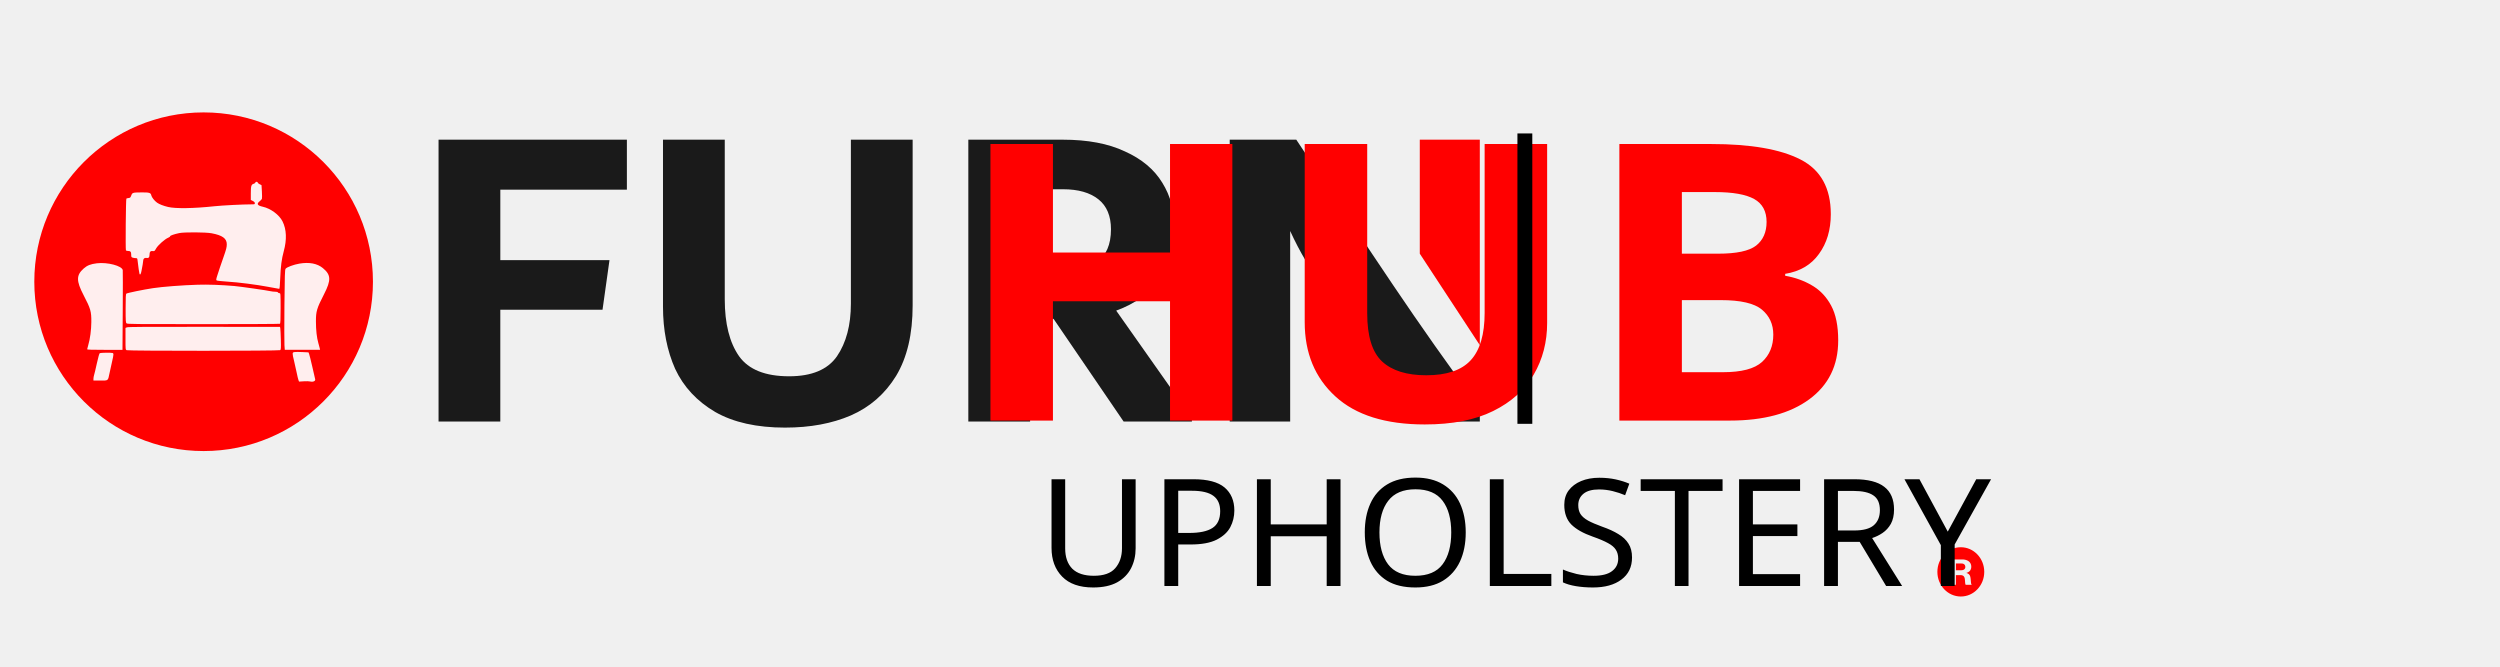
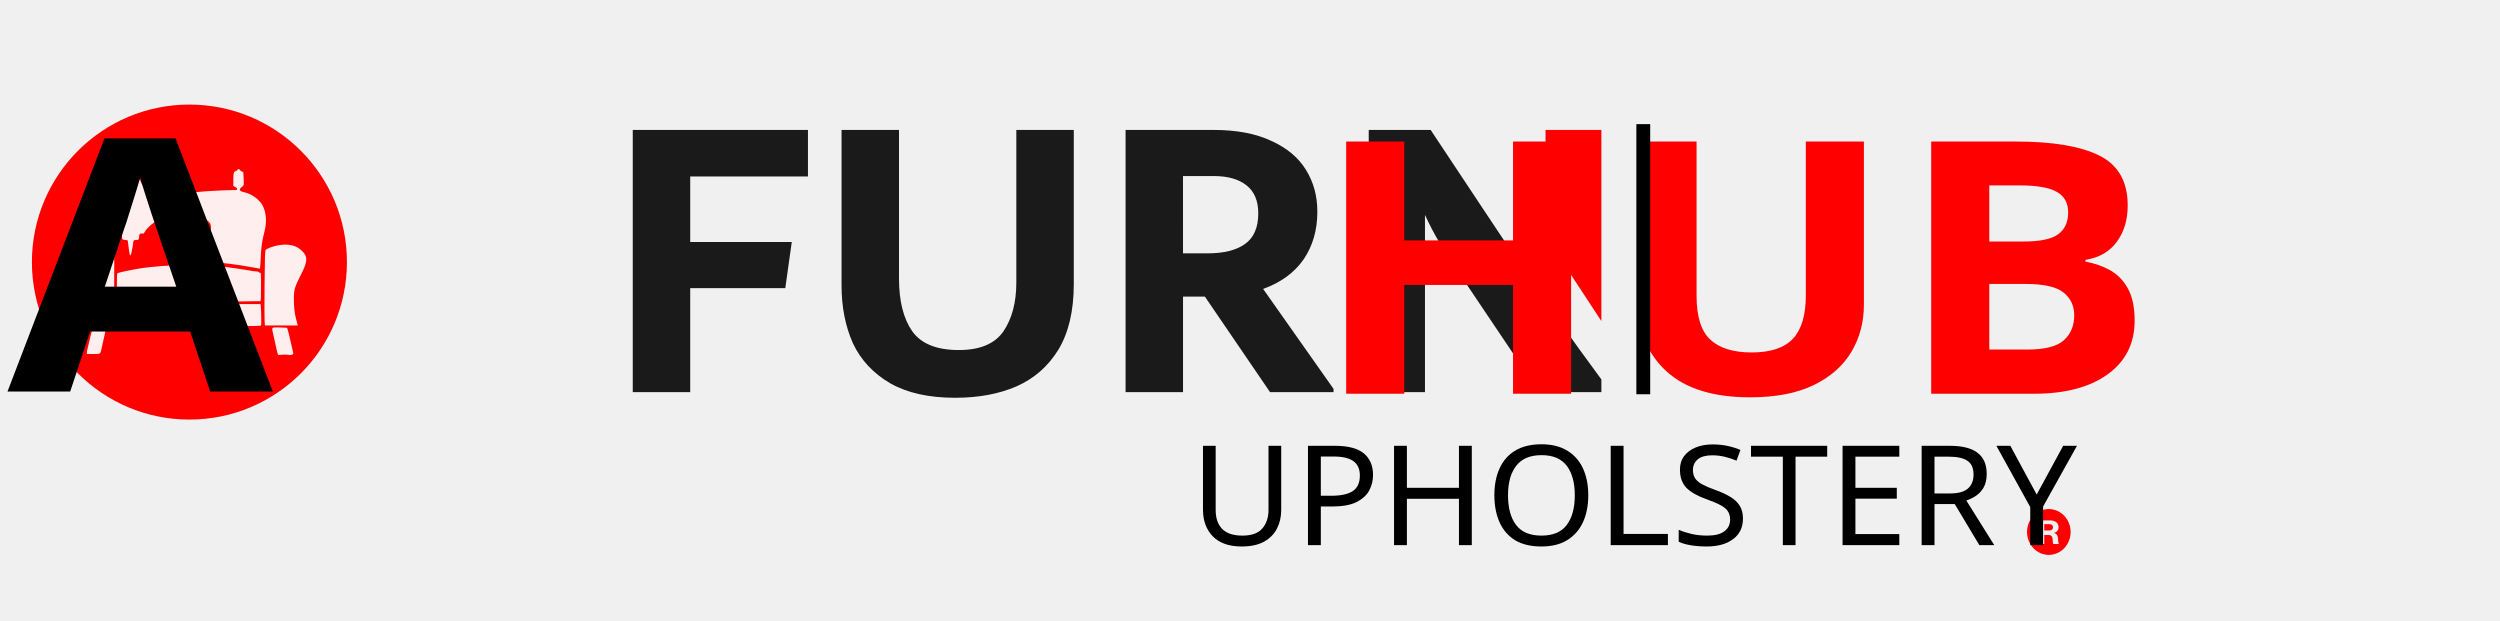
- <svg xmlns="http://www.w3.org/2000/svg" version="1.1" id="svg2623" width="600" height="160" viewBox="0 0 600 160" xml:space="preserve">
+ <svg xmlns="http://www.w3.org/2000/svg" version="1.1" id="svg2623" width="645" height="160" viewBox="0 0 645 160" xml:space="preserve">
  <defs id="defs2627" />
-   <g id="g2629">
-     <g id="g312" transform="matrix(1.922713,0,0,1.922713,193.5135,75.11341)">
-       <g aria-label="A" transform="matrix(0.6620188,0,0,0.6755535,-72.36317,9.014757)" id="text1466" style="font-weight:bold;font-size:88.61px;font-family:'Arial Nova';-inkscape-font-specification:'Arial Nova Bold';stroke:#999999;stroke-width:0" />
-       <g id="g8307">
-         <g id="g5984" style="fill:#ff0000" transform="matrix(1.740307,0,0,1.829014,-204.7882,-31.70658)" />
-         <g id="g4151" transform="matrix(0.7461123,0,0,0.7461123,-36.73901,-96.56563)">
-           <g aria-label="FURN" transform="matrix(1.784109,0,0,1.78411,-189.1609,-37.46401)" id="text3851" style="font-weight:bold;font-size:40.786px;font-family:'Times New Roman';-inkscape-font-specification:'Times New Roman,  Bold';text-align:end;text-anchor:end;fill:#1a1a1a;stroke:#000000;stroke-width:0">
-             <path d="M 116.8,81.982 H 104.932 v 6.607 h 10.237 l -0.653,4.65 h -9.585 v 10.482 H 99.14 V 77.292 h 17.66 z" style="font-family:Dubai;-inkscape-font-specification:'Dubai Bold'" id="path4007" />
-             <path d="m 131.646,104.292 q -3.997,0 -6.566,-1.468 -2.569,-1.509 -3.752,-4.038 -1.142,-2.569 -1.142,-5.832 v -15.662 h 5.792 v 14.968 q 0,3.426 1.346,5.343 1.346,1.876 4.69,1.876 3.181,0 4.486,-1.876 1.305,-1.917 1.305,-4.935 v -15.376 h 5.792 v 15.539 q 0,4.038 -1.55,6.607 -1.55,2.529 -4.242,3.711 -2.651,1.142 -6.159,1.142 z" style="font-family:Dubai;-inkscape-font-specification:'Dubai Bold'" id="path4009" />
-             <path d="m 169.781,103.394 v 0.326 h -6.403 l -6.566,-9.625 h -2.202 v 9.625 h -5.792 V 77.292 h 8.85 q 3.508,0 5.832,1.101 2.366,1.06 3.508,2.937 1.142,1.835 1.142,4.201 0,2.773 -1.387,4.813 -1.387,1.998 -4.079,2.977 z M 154.608,89.731 h 2.488 q 2.447,0 3.752,-0.938 1.346,-0.938 1.346,-3.1 0,-1.876 -1.183,-2.814 -1.183,-0.938 -3.304,-0.938 h -3.1 z" style="font-family:Dubai;-inkscape-font-specification:'Dubai Bold'" id="path4011" />
-             <path id="path4013" style="font-family:Dubai;-inkscape-font-specification:'Dubai Bold';fill:#ff0000" d="m 191.152,87.982 5.628,8.578 V 77.292 h -5.628 z" />
-             <path id="path4018" style="font-family:Dubai;-inkscape-font-specification:'Dubai Bold'" d="m 173.329,77.292 v 26.429 h 5.669 V 85.856 c 0.462,1.006 0.938,1.917 1.427,2.733 0.489,0.789 1.088,1.727 1.795,2.814 l 8.28,12.317 h 6.281 v -1.279 c -6.245,-8.449 -9.614,-13.736 -17.211,-25.15 z" />
-           </g>
-           <text xml:space="preserve" style="font-weight:300;font-size:37.523px;font-family:'Neue Haas Grotesk Text Pro';-inkscape-font-specification:'Neue Haas Grotesk Text Pro Light';text-align:center;text-anchor:middle;fill:#ff0000;stroke:#999999;stroke-width:0" x="245.932" y="103.748" id="text1301" transform="matrix(1.843541,0,0,1.726594,-204.7882,-31.70658)">
-             <tspan id="tspan1299" x="245.932" y="103.748" style="font-style:normal;font-variant:normal;font-weight:bold;font-stretch:normal;font-family:'Neue Haas Grotesk Text Pro';-inkscape-font-specification:'Neue Haas Grotesk Text Pro Bold';fill:#ff0000;stroke-width:0">HUB</tspan>
+   <g id="g312" transform="matrix(1.922713,0,0,1.922713,193.5135,75.11341)">
+     <g aria-label="A" transform="matrix(0.6620188,0,0,0.6755535,-72.36317,9.014757)" id="text1466" style="font-weight:bold;font-size:88.61px;font-family:'Arial Nova';-inkscape-font-specification:'Arial Nova Bold';stroke:#999999;stroke-width:0" />
+     <g id="g8307">
+       <g id="g5984" style="fill:#ff0000" transform="matrix(1.740307,0,0,1.829014,-204.7882,-31.70658)" />
+       <g aria-label="FURN" transform="matrix(1.331146,0,0,1.331146,-147.7085,-124.518)" id="text3851" style="font-weight:bold;font-size:40.786px;font-family:'Times New Roman';-inkscape-font-specification:'Times New Roman,  Bold';text-align:end;text-anchor:end;fill:#1a1a1a;stroke:#000000;stroke-width:0">
+         <path d="M 116.8,81.982 H 104.932 v 6.607 h 10.237 l -0.653,4.65 h -9.585 v 10.482 H 99.14 V 77.292 h 17.66 z" style="font-family:Dubai;-inkscape-font-specification:'Dubai Bold'" id="path4007" />
+         <path d="m 131.646,104.292 q -3.997,0 -6.566,-1.468 -2.569,-1.509 -3.752,-4.038 -1.142,-2.569 -1.142,-5.832 v -15.662 h 5.792 v 14.968 q 0,3.426 1.346,5.343 1.346,1.876 4.69,1.876 3.181,0 4.486,-1.876 1.305,-1.917 1.305,-4.935 v -15.376 h 5.792 v 15.539 q 0,4.038 -1.55,6.607 -1.55,2.529 -4.242,3.711 -2.651,1.142 -6.159,1.142 z" style="font-family:Dubai;-inkscape-font-specification:'Dubai Bold'" id="path4009" />
+         <path d="m 169.781,103.394 v 0.326 h -6.403 l -6.566,-9.625 h -2.202 v 9.625 h -5.792 V 77.292 h 8.85 q 3.508,0 5.832,1.101 2.366,1.06 3.508,2.937 1.142,1.835 1.142,4.201 0,2.773 -1.387,4.813 -1.387,1.998 -4.079,2.977 z M 154.608,89.731 h 2.488 q 2.447,0 3.752,-0.938 1.346,-0.938 1.346,-3.1 0,-1.876 -1.183,-2.814 -1.183,-0.938 -3.304,-0.938 h -3.1 z" style="font-family:Dubai;-inkscape-font-specification:'Dubai Bold'" id="path4011" />
+         <path id="path4013" style="font-family:Dubai;-inkscape-font-specification:'Dubai Bold';fill:#ff0000" d="m 191.152,87.982 5.628,8.578 V 77.292 h -5.628 z" />
+         <path id="path4018" style="font-family:Dubai;-inkscape-font-specification:'Dubai Bold'" d="m 173.329,77.292 v 26.429 h 5.669 V 85.856 c 0.462,1.006 0.938,1.917 1.427,2.733 0.489,0.789 1.088,1.727 1.795,2.814 l 8.28,12.317 h 6.281 v -1.279 c -6.245,-8.449 -9.614,-13.736 -17.211,-25.15 z" />
+       </g>
+       <text xml:space="preserve" style="font-weight:300;font-size:49.46px;font-family:'Neue Haas Grotesk Text Pro';-inkscape-font-specification:'Neue Haas Grotesk Text Pro Light';text-align:center;text-anchor:middle;fill:#ff0000;stroke:#999999;stroke-width:0" x="171.444" y="14.368" id="text1301" transform="scale(1.043534,0.9582819)">
+         <tspan id="tspan1299" x="171.444" y="14.368" style="font-style:normal;font-variant:normal;font-weight:bold;font-stretch:normal;font-family:'Neue Haas Grotesk Text Pro';-inkscape-font-specification:'Neue Haas Grotesk Text Pro Bold';fill:#ff0000;stroke-width:0">HUB</tspan>
+       </text>
+       <ellipse style="fill:#ff0000;stroke:#000000;stroke-width:0" id="path4075" cx="-75.229" cy="-3.9" rx="21.135" ry="21.135" />
+       <path style="fill:#ffffff;fill-opacity:0.932;stroke-width:0.065" d="m -61.941,8.549 c -0.118,-0.031 -0.476,-0.04 -0.796,-0.019 l -0.582,0.037 -0.075,-0.2 c -0.041,-0.11 -0.14,-0.523 -0.22,-0.919 -0.08,-0.396 -0.226,-1.053 -0.325,-1.462 -0.242,-0.994 -0.239,-1.061 0.046,-1.109 0.124,-0.021 0.57,-0.02 0.99,3.602e-4 l 0.763,0.039 0.078,0.186 c 0.043,0.102 0.225,0.834 0.405,1.625 0.18,0.791 0.339,1.485 0.354,1.541 0.061,0.23 -0.271,0.376 -0.636,0.279 z m -27.042,-0.336 c 2.11e-4,-0.124 0.036,-0.333 0.08,-0.465 0.044,-0.132 0.199,-0.789 0.346,-1.46 0.169,-0.774 0.303,-1.239 0.367,-1.273 0.112,-0.06 1.419,-0.075 1.594,-0.019 0.152,0.049 0.143,0.191 -0.064,1.087 -0.097,0.421 -0.24,1.066 -0.316,1.434 -0.201,0.974 -0.133,0.919 -1.153,0.919 h -0.855 l 3.35e-4,-0.225 z m 4.161,-3.565 c -0.16,-0.065 -0.161,-0.074 -0.161,-1.425 v -1.36 l 0.19,-0.072 c 0.146,-0.056 2.379,-0.07 9.643,-0.063 l 9.454,0.009 0.036,0.188 c 0.02,0.104 0.05,0.74 0.066,1.415 0.026,1.087 0.016,1.235 -0.088,1.302 -0.158,0.101 -18.891,0.106 -19.14,0.006 z m -4.948,-0.114 c 0,-0.037 0.062,-0.273 0.138,-0.525 0.227,-0.749 0.378,-1.882 0.385,-2.878 0.01,-1.333 -0.083,-1.651 -0.964,-3.35 -0.933,-1.797 -0.93,-2.498 0.012,-3.334 0.435,-0.386 0.861,-0.554 1.645,-0.65 1.317,-0.161 3.135,0.319 3.228,0.852 0.017,0.1 0.017,2.381 -8.04e-4,5.067 l -0.033,4.885 h -2.205 c -1.591,0 -2.205,-0.019 -2.205,-0.068 z m 24.628,-0.517 c -0.023,-0.321 -0.024,-2.567 -0.002,-4.99 0.034,-3.744 0.055,-4.427 0.145,-4.547 0.148,-0.198 1.017,-0.519 1.733,-0.641 1.223,-0.208 2.223,-0.015 2.923,0.564 1.016,0.84 1.045,1.496 0.144,3.254 -0.908,1.77 -1.017,2.14 -1.014,3.409 0.003,1.102 0.106,2.022 0.303,2.697 0.072,0.247 0.15,0.537 0.173,0.644 l 0.042,0.195 h -2.202 -2.202 L -65.141,4.017 Z M -84.849,1.296 c -0.103,-0.087 -0.117,-0.308 -0.117,-1.871 0,-1.394 0.02,-1.787 0.094,-1.839 0.133,-0.092 2.088,-0.495 3.314,-0.682 1.186,-0.181 3.653,-0.37 5.597,-0.43 1.282,-0.039 2.898,0.017 4.553,0.159 0.719,0.062 4.15,0.553 4.572,0.655 0.137,0.033 0.383,0.06 0.546,0.06 0.198,0 0.31,0.03 0.338,0.09 0.023,0.049 0.106,0.09 0.186,0.09 0.143,0 0.145,0.03 0.145,1.885 0,1.442 -0.021,1.896 -0.089,1.933 -0.049,0.027 -4.349,0.048 -9.556,0.048 -8.671,0 -9.476,-0.007 -9.583,-0.098 z m 17.728,-4.55 c -1.612,-0.299 -3.729,-0.569 -5.2,-0.663 -0.64,-0.041 -1.212,-0.103 -1.271,-0.14 -0.094,-0.058 -0.087,-0.131 0.064,-0.605 0.222,-0.698 0.43,-1.314 0.769,-2.277 0.357,-1.012 0.419,-1.253 0.421,-1.636 0.005,-0.724 -0.548,-1.124 -1.902,-1.376 -0.73,-0.136 -3.417,-0.151 -4.026,-0.022 -0.644,0.136 -1.143,0.31 -1.143,0.398 0,0.046 -0.104,0.125 -0.232,0.176 -0.415,0.166 -1.284,0.934 -1.512,1.337 -0.198,0.351 -0.218,0.366 -0.422,0.332 -0.282,-0.047 -0.407,0.096 -0.407,0.466 0,0.322 -0.123,0.448 -0.387,0.392 -0.217,-0.046 -0.399,0.093 -0.399,0.305 0,0.084 -0.031,0.319 -0.069,0.52 -0.038,0.202 -0.105,0.562 -0.149,0.801 -0.075,0.403 -0.169,0.54 -0.247,0.36 -0.035,-0.082 -0.156,-0.916 -0.226,-1.558 -0.042,-0.394 -0.049,-0.405 -0.243,-0.405 -0.11,0 -0.282,-0.026 -0.383,-0.058 -0.166,-0.053 -0.183,-0.089 -0.183,-0.388 0,-0.357 -0.096,-0.453 -0.452,-0.453 -0.097,0 -0.19,-0.034 -0.208,-0.075 -0.065,-0.15 -0.01,-6.401 0.057,-6.455 0.037,-0.03 0.163,-0.063 0.281,-0.074 0.188,-0.017 0.228,-0.056 0.327,-0.319 0.136,-0.36 0.179,-0.373 1.316,-0.382 0.934,-0.007 1.123,0.049 1.182,0.356 0.048,0.249 0.397,0.694 0.727,0.928 0.277,0.196 0.807,0.402 1.388,0.538 0.934,0.219 3.221,0.181 5.788,-0.095 0.962,-0.104 3.493,-0.232 4.615,-0.235 0.387,-3.73e-4 0.411,-0.009 0.411,-0.146 0,-0.101 -0.076,-0.184 -0.25,-0.275 l -0.25,-0.13 v -0.831 c 0,-0.919 0.056,-1.1 0.367,-1.191 0.112,-0.033 0.204,-0.102 0.204,-0.153 0,-0.053 0.061,-0.093 0.143,-0.093 0.081,0 0.143,0.04 0.143,0.092 0,0.051 0.108,0.145 0.239,0.21 l 0.239,0.118 0.048,0.801 c 0.026,0.44 0.027,0.852 7.66e-4,0.914 -0.026,0.062 -0.155,0.199 -0.287,0.304 -0.405,0.323 -0.285,0.527 0.401,0.679 0.984,0.218 2.056,1.014 2.461,1.827 0.501,1.007 0.552,2.272 0.151,3.736 -0.262,0.957 -0.382,1.871 -0.438,3.352 -0.035,0.914 -0.075,1.332 -0.13,1.329 -0.043,-0.002 -0.642,-0.109 -1.329,-0.237 z" id="path1314" />
+       <g id="g5993" style="fill:#ff0000" transform="matrix(1.298464,0,0,1.36465,-87.56887,-122.0633)">
+         <path id="path1531" style="fill:#ff0000;stroke:#ffffff;stroke-width:0;stroke-dasharray:none;stroke-opacity:0.984" d="m 201.186,112.359 v 0.621 h 0.51 c 0.032,0 0.062,-0.002 0.09,-0.006 0.028,-0.004 0.056,-0.009 0.08,-0.016 0.012,-0.003 0.024,-0.007 0.035,-0.012 0.011,-0.004 0.021,-0.008 0.031,-0.014 0.01,-0.005 0.02,-0.011 0.029,-0.018 0.009,-0.006 0.019,-0.013 0.027,-0.019 0.009,-0.007 0.016,-0.014 0.023,-0.021 0.007,-0.008 0.015,-0.015 0.021,-0.023 0.006,-0.008 0.012,-0.017 0.018,-0.025 0.005,-0.009 0.009,-0.018 0.014,-0.027 0.004,-0.009 0.009,-0.018 0.012,-0.027 0.003,-0.01 0.006,-0.021 0.008,-0.031 0.002,-0.01 0.003,-0.02 0.004,-0.031 0.001,-0.011 0.002,-0.022 0.002,-0.033 0,-0.024 -0.002,-0.047 -0.006,-0.068 -0.002,-0.011 -0.005,-0.021 -0.008,-0.031 -0.003,-0.01 -0.006,-0.02 -0.01,-0.029 -0.004,-0.01 -0.009,-0.018 -0.014,-0.027 -0.005,-0.009 -0.01,-0.019 -0.016,-0.027 -0.006,-0.008 -0.013,-0.016 -0.019,-0.023 -0.007,-0.008 -0.014,-0.014 -0.021,-0.021 -0.008,-0.007 -0.017,-0.015 -0.025,-0.021 -0.009,-0.006 -0.018,-0.012 -0.027,-0.018 -0.01,-0.005 -0.02,-0.011 -0.031,-0.016 -0.011,-0.005 -0.021,-0.008 -0.033,-0.012 -0.012,-0.004 -0.024,-0.007 -0.037,-0.01 -0.013,-0.003 -0.025,-0.004 -0.039,-0.006 -0.028,-0.004 -0.058,-0.006 -0.09,-0.006 z" />
+         <path id="path5986" style="fill:#ff0000;stroke:#ffffff;stroke-width:0;stroke-dasharray:none;stroke-opacity:0.984" d="m 201.656,110.874 a 2.254,2.254 0 0 0 -2.252,2.254 2.254,2.254 0 0 0 2.252,2.254 2.254,2.254 0 0 0 2.254,-2.254 2.254,2.254 0 0 0 -2.254,-2.254 z m -1.043,1.117 h 1.193 c 0.041,0 0.08,0.003 0.119,0.006 0.039,0.003 0.077,0.007 0.113,0.014 0.036,0.006 0.071,0.016 0.105,0.025 0.034,0.01 0.068,0.02 0.1,0.033 0.032,0.013 0.065,0.029 0.094,0.045 0.015,0.008 0.027,0.015 0.041,0.023 0.014,0.009 0.026,0.018 0.039,0.027 0.013,0.009 0.025,0.021 0.037,0.031 0.012,0.01 0.024,0.02 0.035,0.031 0.011,0.011 0.021,0.021 0.031,0.033 0.01,0.012 0.02,0.025 0.029,0.037 0.009,0.012 0.019,0.024 0.027,0.037 0.008,0.013 0.015,0.027 0.021,0.041 0.007,0.014 0.014,0.027 0.019,0.041 0.006,0.014 0.011,0.03 0.016,0.045 0.005,0.015 0.01,0.031 0.014,0.047 0.003,0.016 0.005,0.03 0.008,0.047 0.002,0.016 0.005,0.034 0.006,0.051 0.001,0.017 0.002,0.035 0.002,0.053 0,0.017 -7.8e-4,0.035 -0.002,0.051 -0.001,0.016 -0.004,0.031 -0.006,0.047 -0.002,0.016 -0.004,0.032 -0.008,0.047 -0.004,0.015 -0.009,0.03 -0.014,0.045 -0.005,0.015 -0.01,0.027 -0.016,0.041 -0.006,0.014 -0.013,0.028 -0.019,0.041 -0.007,0.013 -0.013,0.026 -0.021,0.039 -0.008,0.013 -0.018,0.025 -0.027,0.037 -0.009,0.012 -0.019,0.024 -0.029,0.035 -0.011,0.011 -0.021,0.023 -0.033,0.033 -0.012,0.011 -0.026,0.021 -0.039,0.031 -0.013,0.01 -0.026,0.018 -0.041,0.027 -0.015,0.009 -0.031,0.017 -0.047,0.025 -0.016,0.008 -0.033,0.018 -0.051,0.025 -0.017,0.007 -0.034,0.013 -0.053,0.019 -0.019,0.007 -0.038,0.013 -0.059,0.019 v 0.01 c 0.021,0.006 0.04,0.013 0.059,0.019 0.019,0.007 0.038,0.014 0.055,0.021 0.017,0.008 0.034,0.015 0.049,0.023 0.015,0.009 0.028,0.02 0.041,0.029 0.013,0.009 0.027,0.019 0.039,0.029 0.012,0.011 0.023,0.021 0.033,0.033 0.01,0.012 0.02,0.026 0.029,0.039 0.009,0.013 0.018,0.026 0.025,0.041 0.008,0.014 0.013,0.029 0.019,0.045 0.007,0.016 0.014,0.033 0.019,0.051 0.005,0.018 0.009,0.035 0.014,0.055 0.004,0.019 0.007,0.04 0.01,0.06 0.005,0.037 0.011,0.073 0.016,0.109 0.004,0.036 0.007,0.072 0.01,0.107 0.005,0.069 0.01,0.132 0.016,0.189 0.003,0.029 0.008,0.055 0.012,0.078 0.004,0.023 0.007,0.044 0.012,0.062 0.002,0.009 0.007,0.016 0.01,0.023 0.003,0.007 0.006,0.014 0.01,0.019 0.004,0.006 0.007,0.012 0.012,0.016 0.004,0.004 0.009,0.006 0.014,0.008 v 0.025 h -0.566 c -0.005,-0.003 -0.011,-0.008 -0.016,-0.014 -0.005,-0.006 -0.01,-0.011 -0.014,-0.019 -0.004,-0.008 -0.007,-0.019 -0.01,-0.029 -0.003,-0.011 -0.005,-0.022 -0.008,-0.035 -0.004,-0.026 -0.01,-0.055 -0.014,-0.088 -0.004,-0.033 -0.005,-0.069 -0.008,-0.107 -0.002,-0.039 -0.006,-0.077 -0.01,-0.117 -0.004,-0.041 -0.008,-0.083 -0.014,-0.125 -0.004,-0.029 -0.009,-0.056 -0.016,-0.082 -0.003,-0.013 -0.007,-0.027 -0.012,-0.039 -0.004,-0.012 -0.011,-0.022 -0.016,-0.033 -0.005,-0.011 -0.01,-0.023 -0.016,-0.033 -0.006,-0.01 -0.013,-0.018 -0.019,-0.027 -0.007,-0.009 -0.014,-0.019 -0.021,-0.027 -0.008,-0.008 -0.015,-0.016 -0.023,-0.023 -0.008,-0.007 -0.018,-0.015 -0.027,-0.021 -0.009,-0.006 -0.021,-0.012 -0.031,-0.018 -0.011,-0.006 -0.021,-0.011 -0.033,-0.016 -0.012,-0.005 -0.024,-0.008 -0.037,-0.012 -0.013,-0.004 -0.025,-0.007 -0.039,-0.01 -0.014,-0.003 -0.028,-0.004 -0.043,-0.006 -0.03,-0.004 -0.063,-0.006 -0.098,-0.006 h -0.426 v 0.889 h -0.572 z" />
+       </g>
+       <g id="g5978" style="fill:#000000" transform="matrix(1.298464,0,0,1.36465,-149.5495,-123.9043)">
+         <rect style="fill:#000000;stroke:#999999;stroke-width:0" id="rect1471" width="1.43" height="26.561" x="-208.197" y="74.374" transform="scale(-1,1)" />
+         <g id="g3767" style="fill:#000000">
+           <text xml:space="preserve" style="font-weight:300;font-size:14.186px;font-family:'Neue Haas Grotesk Text Pro';-inkscape-font-specification:'Neue Haas Grotesk Text Pro Light';text-align:center;text-anchor:middle;fill:#000000;stroke:#999999;stroke-width:0" x="154.943" y="120.035" id="text1305" transform="scale(1.036854,0.9644558)">
+             <tspan x="154.943" y="120.035" style="font-style:normal;font-variant:normal;font-weight:normal;font-stretch:normal;font-family:System-ui;-inkscape-font-specification:System-ui;text-align:start;text-anchor:start;fill:#000000;stroke-width:0" id="tspan1303">UPHOLSTERY</tspan>
          </text>
-           <ellipse style="fill:#ff0000;stroke:#000000;stroke-width:0" id="path4075" cx="88.031" cy="85.24" rx="16.277" ry="15.488" transform="matrix(1.740307,0,0,1.829014,-204.7882,-31.70658)" />
-           <path style="fill:#ffffff;fill-opacity:0.932;stroke-width:0.049" d="m 98.264,94.362 c -0.091,-0.023 -0.367,-0.029 -0.613,-0.014 l -0.448,0.027 -0.058,-0.146 c -0.032,-0.081 -0.108,-0.384 -0.169,-0.673 -0.061,-0.29 -0.174,-0.772 -0.251,-1.071 -0.186,-0.729 -0.184,-0.777 0.035,-0.812 0.096,-0.015 0.439,-0.015 0.762,2.64e-4 l 0.588,0.028 0.06,0.137 c 0.033,0.075 0.173,0.611 0.312,1.191 0.138,0.58 0.261,1.088 0.272,1.129 0.047,0.168 -0.209,0.275 -0.49,0.205 z M 77.439,94.116 c 1.63e-4,-0.091 0.028,-0.244 0.062,-0.34 0.034,-0.097 0.154,-0.578 0.267,-1.07 0.13,-0.567 0.234,-0.908 0.282,-0.933 0.087,-0.044 1.093,-0.055 1.228,-0.014 0.117,0.036 0.11,0.14 -0.05,0.797 -0.075,0.308 -0.185,0.781 -0.243,1.051 -0.155,0.714 -0.102,0.673 -0.888,0.673 h -0.658 l 2.58e-4,-0.165 z m 3.205,-2.612 c -0.123,-0.047 -0.124,-0.054 -0.124,-1.044 v -0.997 l 0.146,-0.053 c 0.112,-0.041 1.833,-0.052 7.427,-0.046 l 7.281,0.006 0.028,0.138 c 0.015,0.076 0.038,0.543 0.051,1.037 0.02,0.796 0.012,0.905 -0.068,0.954 -0.122,0.074 -14.548,0.078 -14.74,0.004 z m -3.81,-0.084 c 0,-0.027 0.048,-0.2 0.106,-0.384 0.174,-0.549 0.291,-1.379 0.296,-2.109 0.008,-0.977 -0.064,-1.21 -0.743,-2.455 -0.718,-1.317 -0.716,-1.83 0.01,-2.443 0.335,-0.283 0.663,-0.406 1.267,-0.476 1.014,-0.118 2.414,0.234 2.486,0.624 0.013,0.074 0.013,1.745 -6.19e-4,3.713 l -0.025,3.58 h -1.698 c -1.225,0 -1.698,-0.014 -1.698,-0.05 z m 18.967,-0.379 c -0.018,-0.236 -0.018,-1.881 -0.002,-3.657 0.026,-2.743 0.043,-3.244 0.112,-3.332 0.114,-0.145 0.783,-0.381 1.335,-0.47 0.942,-0.152 1.712,-0.011 2.251,0.413 0.782,0.615 0.805,1.096 0.111,2.384 -0.699,1.297 -0.784,1.568 -0.781,2.498 0.002,0.808 0.082,1.482 0.233,1.977 0.056,0.181 0.115,0.394 0.133,0.472 l 0.032,0.143 h -1.696 -1.696 l -0.032,-0.428 z m -15.178,-1.994 c -0.08,-0.063 -0.09,-0.226 -0.09,-1.371 0,-1.022 0.016,-1.31 0.072,-1.348 0.102,-0.068 1.608,-0.362 2.552,-0.499 0.914,-0.133 2.813,-0.271 4.31,-0.315 0.988,-0.029 2.232,0.013 3.507,0.117 0.554,0.045 3.196,0.405 3.521,0.48 0.106,0.024 0.295,0.044 0.421,0.044 0.152,0 0.239,0.022 0.26,0.066 0.018,0.036 0.082,0.066 0.143,0.066 0.11,0 0.112,0.022 0.112,1.381 0,1.057 -0.016,1.389 -0.069,1.417 -0.038,0.02 -3.349,0.035 -7.359,0.035 -6.678,0 -7.298,-0.005 -7.381,-0.072 z m 13.653,-3.334 c -1.241,-0.219 -2.872,-0.417 -4.005,-0.486 -0.493,-0.03 -0.933,-0.076 -0.979,-0.102 -0.073,-0.042 -0.067,-0.096 0.049,-0.443 0.171,-0.512 0.331,-0.963 0.592,-1.669 0.275,-0.742 0.322,-0.918 0.324,-1.199 0.004,-0.531 -0.422,-0.823 -1.465,-1.008 -0.562,-0.1 -2.632,-0.111 -3.101,-0.016 -0.496,0.1 -0.88,0.227 -0.88,0.292 0,0.033 -0.08,0.091 -0.179,0.129 -0.32,0.122 -0.989,0.685 -1.164,0.98 -0.153,0.257 -0.168,0.268 -0.325,0.243 -0.217,-0.035 -0.313,0.07 -0.313,0.342 0,0.236 -0.095,0.328 -0.298,0.287 -0.167,-0.034 -0.307,0.068 -0.307,0.224 0,0.062 -0.024,0.233 -0.053,0.381 -0.029,0.148 -0.081,0.412 -0.115,0.587 -0.058,0.295 -0.131,0.396 -0.191,0.264 -0.027,-0.06 -0.12,-0.671 -0.174,-1.142 -0.033,-0.289 -0.038,-0.296 -0.187,-0.296 -0.084,0 -0.217,-0.019 -0.295,-0.043 -0.128,-0.039 -0.141,-0.066 -0.141,-0.284 0,-0.261 -0.074,-0.332 -0.348,-0.332 -0.074,0 -0.146,-0.025 -0.16,-0.055 -0.05,-0.11 -0.008,-4.69 0.044,-4.73 0.028,-0.022 0.126,-0.046 0.217,-0.054 0.145,-0.013 0.176,-0.041 0.252,-0.234 0.104,-0.264 0.138,-0.273 1.013,-0.28 0.72,-0.005 0.865,0.036 0.91,0.261 0.037,0.182 0.306,0.508 0.56,0.68 0.213,0.144 0.622,0.295 1.069,0.394 0.719,0.16 2.481,0.133 4.458,-0.07 0.741,-0.076 2.69,-0.17 3.554,-0.172 0.298,-2.73e-4 0.316,-0.006 0.316,-0.107 0,-0.074 -0.058,-0.135 -0.193,-0.201 l -0.193,-0.095 v -0.609 c 0,-0.674 0.043,-0.806 0.283,-0.873 0.087,-0.024 0.157,-0.075 0.157,-0.112 0,-0.039 0.047,-0.068 0.11,-0.068 0.062,0 0.11,0.029 0.11,0.067 0,0.037 0.083,0.106 0.184,0.154 l 0.184,0.087 0.037,0.587 c 0.02,0.323 0.021,0.624 5.9e-4,0.669 -0.02,0.045 -0.119,0.146 -0.221,0.223 -0.312,0.237 -0.219,0.386 0.309,0.497 0.758,0.16 1.584,0.743 1.895,1.339 0.386,0.738 0.425,1.665 0.116,2.738 -0.202,0.701 -0.294,1.371 -0.337,2.457 -0.027,0.67 -0.058,0.976 -0.1,0.974 -0.033,-0.002 -0.494,-0.08 -1.024,-0.174 z" id="path1314" transform="matrix(1.740307,0,0,1.829014,-204.7882,-31.70658)" />
-           <g id="g5993" style="fill:#ff0000" transform="matrix(1.740307,0,0,1.829014,-108.5569,-34.17405)">
-             <path id="path1531" style="fill:#ff0000;stroke:#ffffff;stroke-width:0;stroke-dasharray:none;stroke-opacity:0.984" d="m 201.186,112.359 v 0.621 h 0.51 c 0.032,0 0.062,-0.002 0.09,-0.006 0.028,-0.004 0.056,-0.009 0.08,-0.016 0.012,-0.003 0.024,-0.007 0.035,-0.012 0.011,-0.004 0.021,-0.008 0.031,-0.014 0.01,-0.005 0.02,-0.011 0.029,-0.018 0.009,-0.006 0.019,-0.013 0.027,-0.019 0.009,-0.007 0.016,-0.014 0.023,-0.021 0.007,-0.008 0.015,-0.015 0.021,-0.023 0.006,-0.008 0.012,-0.017 0.018,-0.025 0.005,-0.009 0.009,-0.018 0.014,-0.027 0.004,-0.009 0.009,-0.018 0.012,-0.027 0.003,-0.01 0.006,-0.021 0.008,-0.031 0.002,-0.01 0.003,-0.02 0.004,-0.031 0.001,-0.011 0.002,-0.022 0.002,-0.033 0,-0.024 -0.002,-0.047 -0.006,-0.068 -0.002,-0.011 -0.005,-0.021 -0.008,-0.031 -0.003,-0.01 -0.006,-0.02 -0.01,-0.029 -0.004,-0.01 -0.009,-0.018 -0.014,-0.027 -0.005,-0.009 -0.01,-0.019 -0.016,-0.027 -0.006,-0.008 -0.013,-0.016 -0.019,-0.023 -0.007,-0.008 -0.014,-0.014 -0.021,-0.021 -0.008,-0.007 -0.017,-0.015 -0.025,-0.021 -0.009,-0.006 -0.018,-0.012 -0.027,-0.018 -0.01,-0.005 -0.02,-0.011 -0.031,-0.016 -0.011,-0.005 -0.021,-0.008 -0.033,-0.012 -0.012,-0.004 -0.024,-0.007 -0.037,-0.01 -0.013,-0.003 -0.025,-0.004 -0.039,-0.006 -0.028,-0.004 -0.058,-0.006 -0.09,-0.006 z" />
-             <path id="path5986" style="fill:#ff0000;stroke:#ffffff;stroke-width:0;stroke-dasharray:none;stroke-opacity:0.984" d="m 201.656,110.874 a 2.254,2.254 0 0 0 -2.252,2.254 2.254,2.254 0 0 0 2.252,2.254 2.254,2.254 0 0 0 2.254,-2.254 2.254,2.254 0 0 0 -2.254,-2.254 z m -1.043,1.117 h 1.193 c 0.041,0 0.08,0.003 0.119,0.006 0.039,0.003 0.077,0.007 0.113,0.014 0.036,0.006 0.071,0.016 0.105,0.025 0.034,0.01 0.068,0.02 0.1,0.033 0.032,0.013 0.065,0.029 0.094,0.045 0.015,0.008 0.027,0.015 0.041,0.023 0.014,0.009 0.026,0.018 0.039,0.027 0.013,0.009 0.025,0.021 0.037,0.031 0.012,0.01 0.024,0.02 0.035,0.031 0.011,0.011 0.021,0.021 0.031,0.033 0.01,0.012 0.02,0.025 0.029,0.037 0.009,0.012 0.019,0.024 0.027,0.037 0.008,0.013 0.015,0.027 0.021,0.041 0.007,0.014 0.014,0.027 0.019,0.041 0.006,0.014 0.011,0.03 0.016,0.045 0.005,0.015 0.01,0.031 0.014,0.047 0.003,0.016 0.005,0.03 0.008,0.047 0.002,0.016 0.005,0.034 0.006,0.051 0.001,0.017 0.002,0.035 0.002,0.053 0,0.017 -7.8e-4,0.035 -0.002,0.051 -0.001,0.016 -0.004,0.031 -0.006,0.047 -0.002,0.016 -0.004,0.032 -0.008,0.047 -0.004,0.015 -0.009,0.03 -0.014,0.045 -0.005,0.015 -0.01,0.027 -0.016,0.041 -0.006,0.014 -0.013,0.028 -0.019,0.041 -0.007,0.013 -0.013,0.026 -0.021,0.039 -0.008,0.013 -0.018,0.025 -0.027,0.037 -0.009,0.012 -0.019,0.024 -0.029,0.035 -0.011,0.011 -0.021,0.023 -0.033,0.033 -0.012,0.011 -0.026,0.021 -0.039,0.031 -0.013,0.01 -0.026,0.018 -0.041,0.027 -0.015,0.009 -0.031,0.017 -0.047,0.025 -0.016,0.008 -0.033,0.018 -0.051,0.025 -0.017,0.007 -0.034,0.013 -0.053,0.019 -0.019,0.007 -0.038,0.013 -0.059,0.019 v 0.01 c 0.021,0.006 0.04,0.013 0.059,0.019 0.019,0.007 0.038,0.014 0.055,0.021 0.017,0.008 0.034,0.015 0.049,0.023 0.015,0.009 0.028,0.02 0.041,0.029 0.013,0.009 0.027,0.019 0.039,0.029 0.012,0.011 0.023,0.021 0.033,0.033 0.01,0.012 0.02,0.026 0.029,0.039 0.009,0.013 0.018,0.026 0.025,0.041 0.008,0.014 0.013,0.029 0.019,0.045 0.007,0.016 0.014,0.033 0.019,0.051 0.005,0.018 0.009,0.035 0.014,0.055 0.004,0.019 0.007,0.04 0.01,0.06 0.005,0.037 0.011,0.073 0.016,0.109 0.004,0.036 0.007,0.072 0.01,0.107 0.005,0.069 0.01,0.132 0.016,0.189 0.003,0.029 0.008,0.055 0.012,0.078 0.004,0.023 0.007,0.044 0.012,0.062 0.002,0.009 0.007,0.016 0.01,0.023 0.003,0.007 0.006,0.014 0.01,0.019 0.004,0.006 0.007,0.012 0.012,0.016 0.004,0.004 0.009,0.006 0.014,0.008 v 0.025 h -0.566 c -0.005,-0.003 -0.011,-0.008 -0.016,-0.014 -0.005,-0.006 -0.01,-0.011 -0.014,-0.019 -0.004,-0.008 -0.007,-0.019 -0.01,-0.029 -0.003,-0.011 -0.005,-0.022 -0.008,-0.035 -0.004,-0.026 -0.01,-0.055 -0.014,-0.088 -0.004,-0.033 -0.005,-0.069 -0.008,-0.107 -0.002,-0.039 -0.006,-0.077 -0.01,-0.117 -0.004,-0.041 -0.008,-0.083 -0.014,-0.125 -0.004,-0.029 -0.009,-0.056 -0.016,-0.082 -0.003,-0.013 -0.007,-0.027 -0.012,-0.039 -0.004,-0.012 -0.011,-0.022 -0.016,-0.033 -0.005,-0.011 -0.01,-0.023 -0.016,-0.033 -0.006,-0.01 -0.013,-0.018 -0.019,-0.027 -0.007,-0.009 -0.014,-0.019 -0.021,-0.027 -0.008,-0.008 -0.015,-0.016 -0.023,-0.023 -0.008,-0.007 -0.018,-0.015 -0.027,-0.021 -0.009,-0.006 -0.021,-0.012 -0.031,-0.018 -0.011,-0.006 -0.021,-0.011 -0.033,-0.016 -0.012,-0.005 -0.024,-0.008 -0.037,-0.012 -0.013,-0.004 -0.025,-0.007 -0.039,-0.01 -0.014,-0.003 -0.028,-0.004 -0.043,-0.006 -0.03,-0.004 -0.063,-0.006 -0.098,-0.006 h -0.426 v 0.889 h -0.572 z" />
-           </g>
-           <g id="g5978" style="fill:#000000" transform="matrix(1.740307,0,0,1.829014,-191.6284,-36.64152)">
-             <rect style="fill:#000000;stroke:#999999;stroke-width:0" id="rect1471" width="1.43" height="26.561" x="-208.197" y="74.374" transform="scale(-1,1)" />
-             <g id="g3767" style="fill:#000000">
-               <text xml:space="preserve" style="font-weight:300;font-size:14.186px;font-family:'Neue Haas Grotesk Text Pro';-inkscape-font-specification:'Neue Haas Grotesk Text Pro Light';text-align:center;text-anchor:middle;fill:#000000;stroke:#999999;stroke-width:0" x="154.943" y="120.035" id="text1305" transform="scale(1.036854,0.9644558)">
-                 <tspan x="154.943" y="120.035" style="font-style:normal;font-variant:normal;font-weight:normal;font-stretch:normal;font-family:System-ui;-inkscape-font-specification:System-ui;text-align:start;text-anchor:start;fill:#000000;stroke-width:0" id="tspan1303">UPHOLSTERY</tspan>
-               </text>
-             </g>
-           </g>
        </g>
      </g>
+       <text xml:space="preserve" style="font-weight:300;font-size:49.46px;font-family:'Neue Haas Grotesk Text Pro';-inkscape-font-specification:'Neue Haas Grotesk Text Pro Light';text-align:center;text-anchor:middle;fill:#000000;stroke:#999999;stroke-width:0" x="-33.412" y="14.063" id="text631" transform="scale(1.043534,0.9582819)">
+         <tspan id="tspan629" x="-33.412" y="14.063" style="font-style:normal;font-variant:normal;font-weight:bold;font-stretch:normal;font-family:'Neue Haas Grotesk Text Pro';-inkscape-font-specification:'Neue Haas Grotesk Text Pro Bold';fill:#000000;stroke-width:0">A</tspan>
+       </text>
    </g>
  </g>
</svg>
